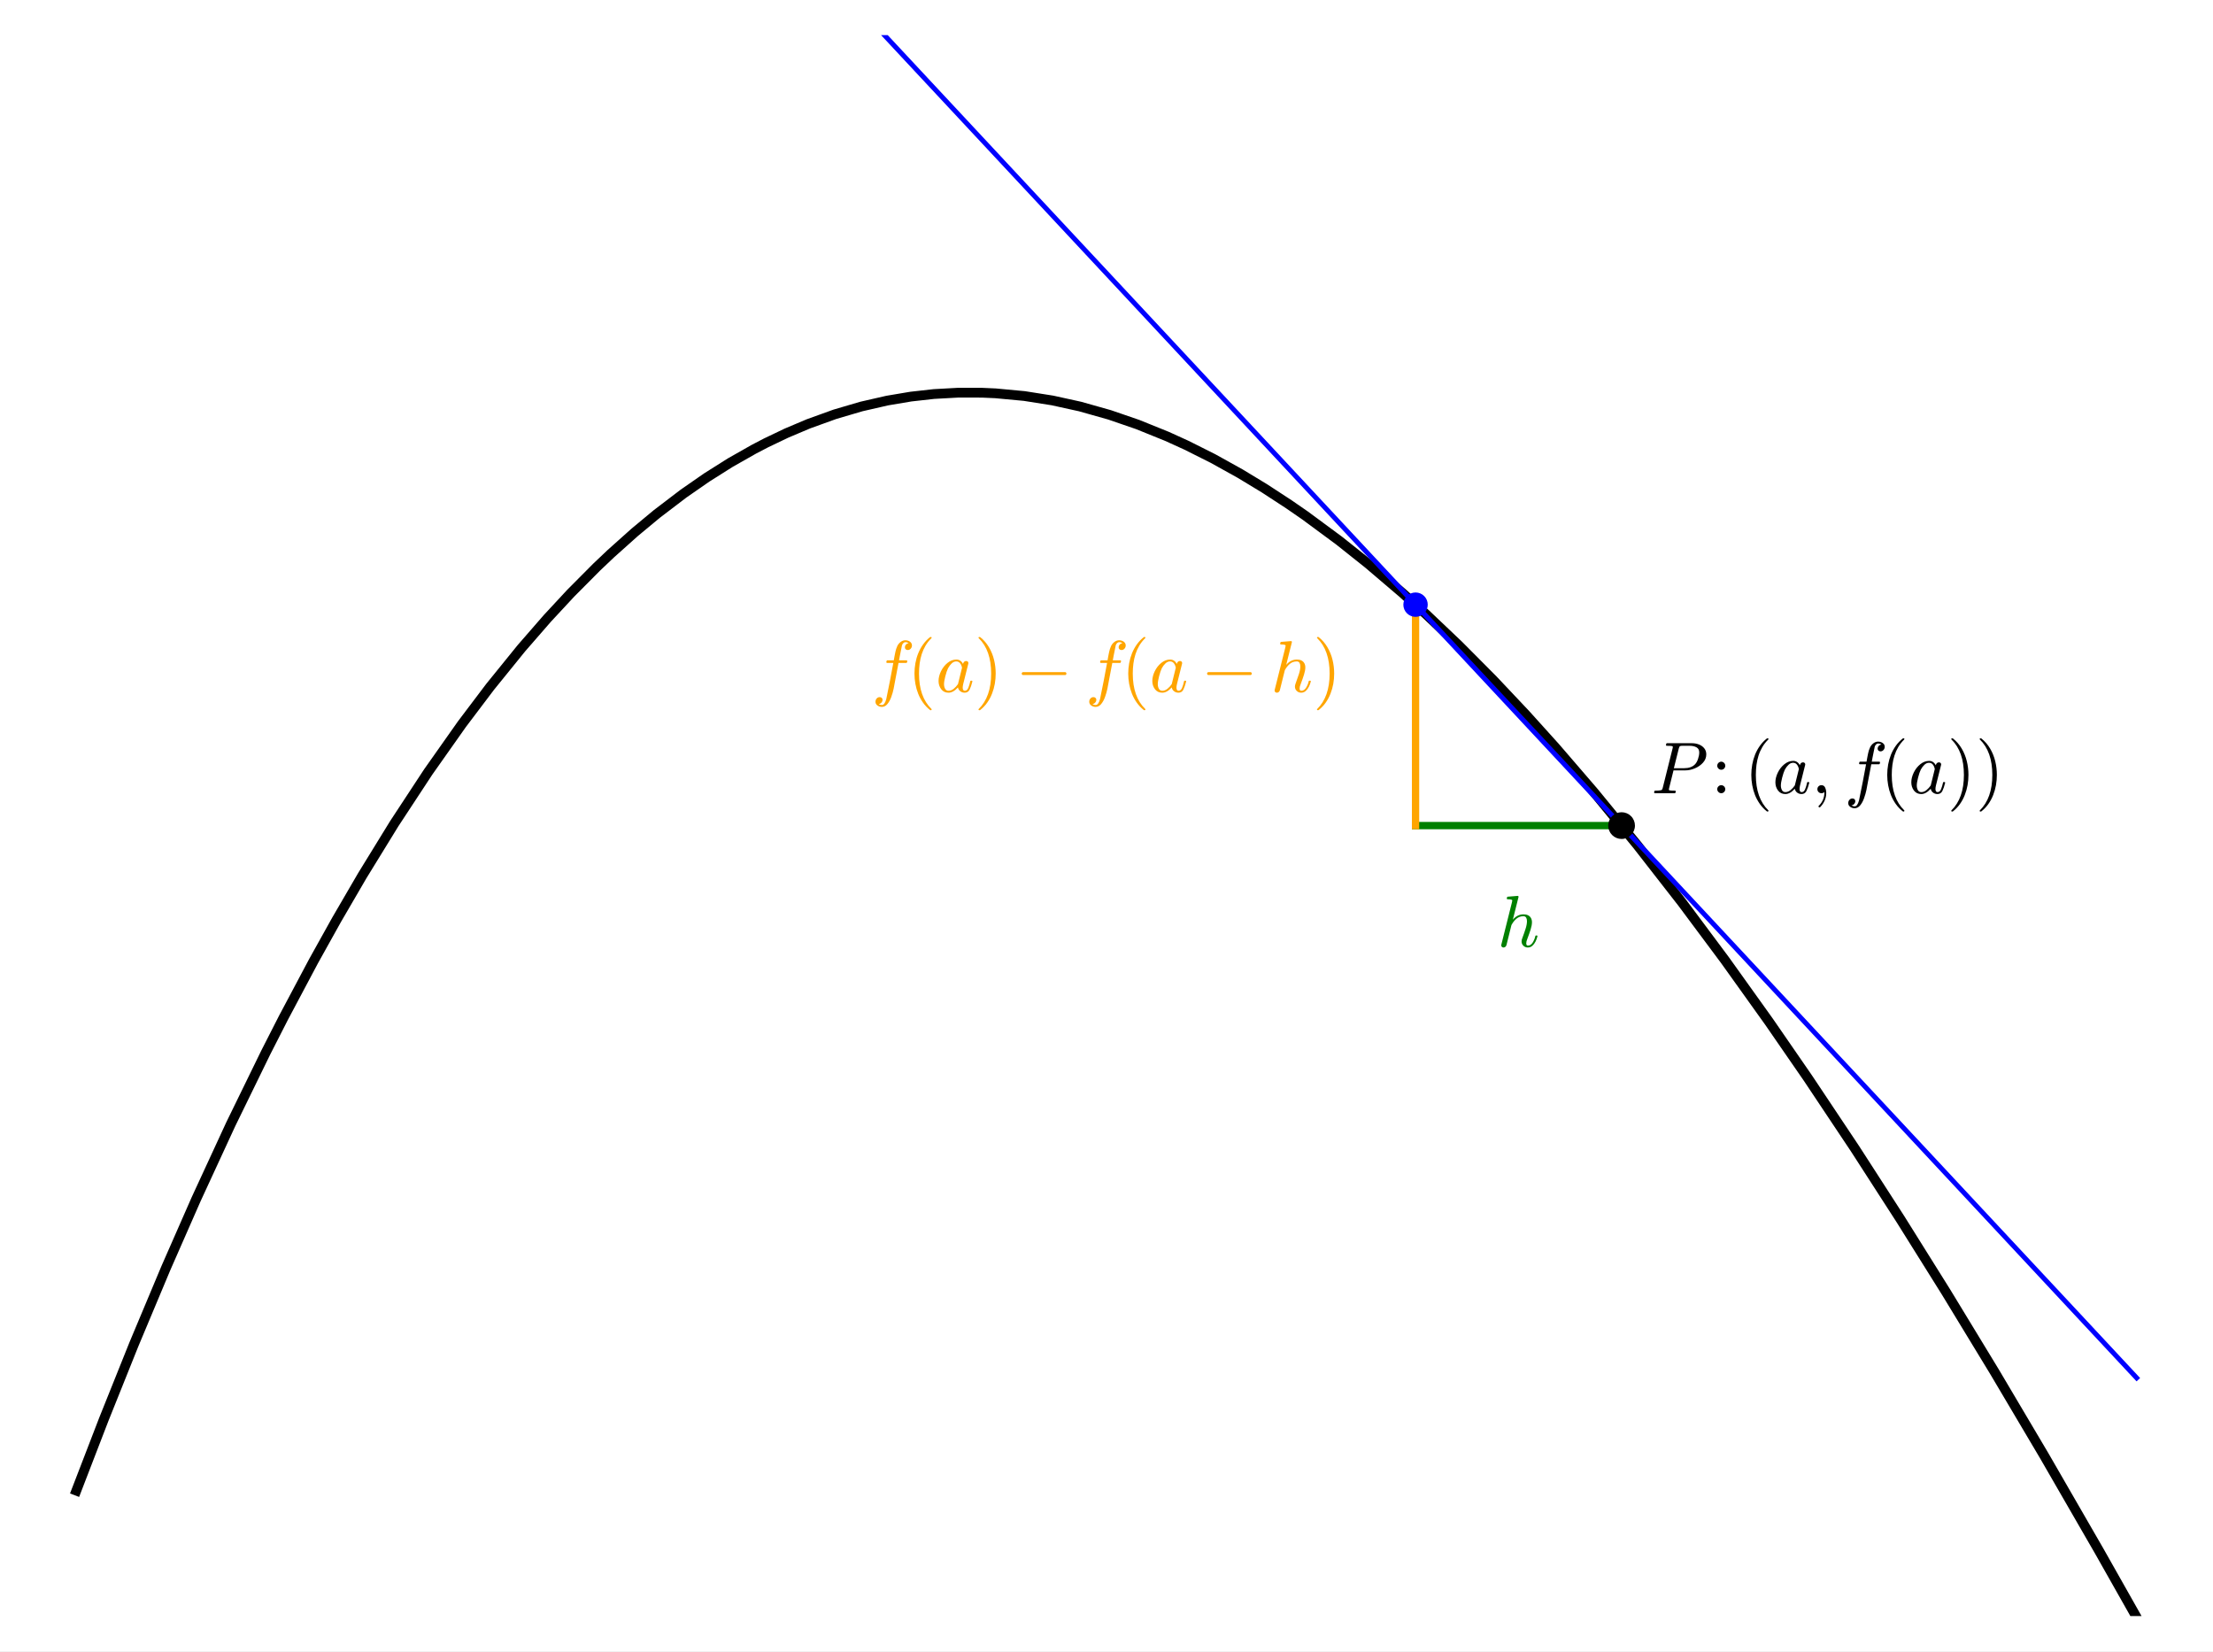
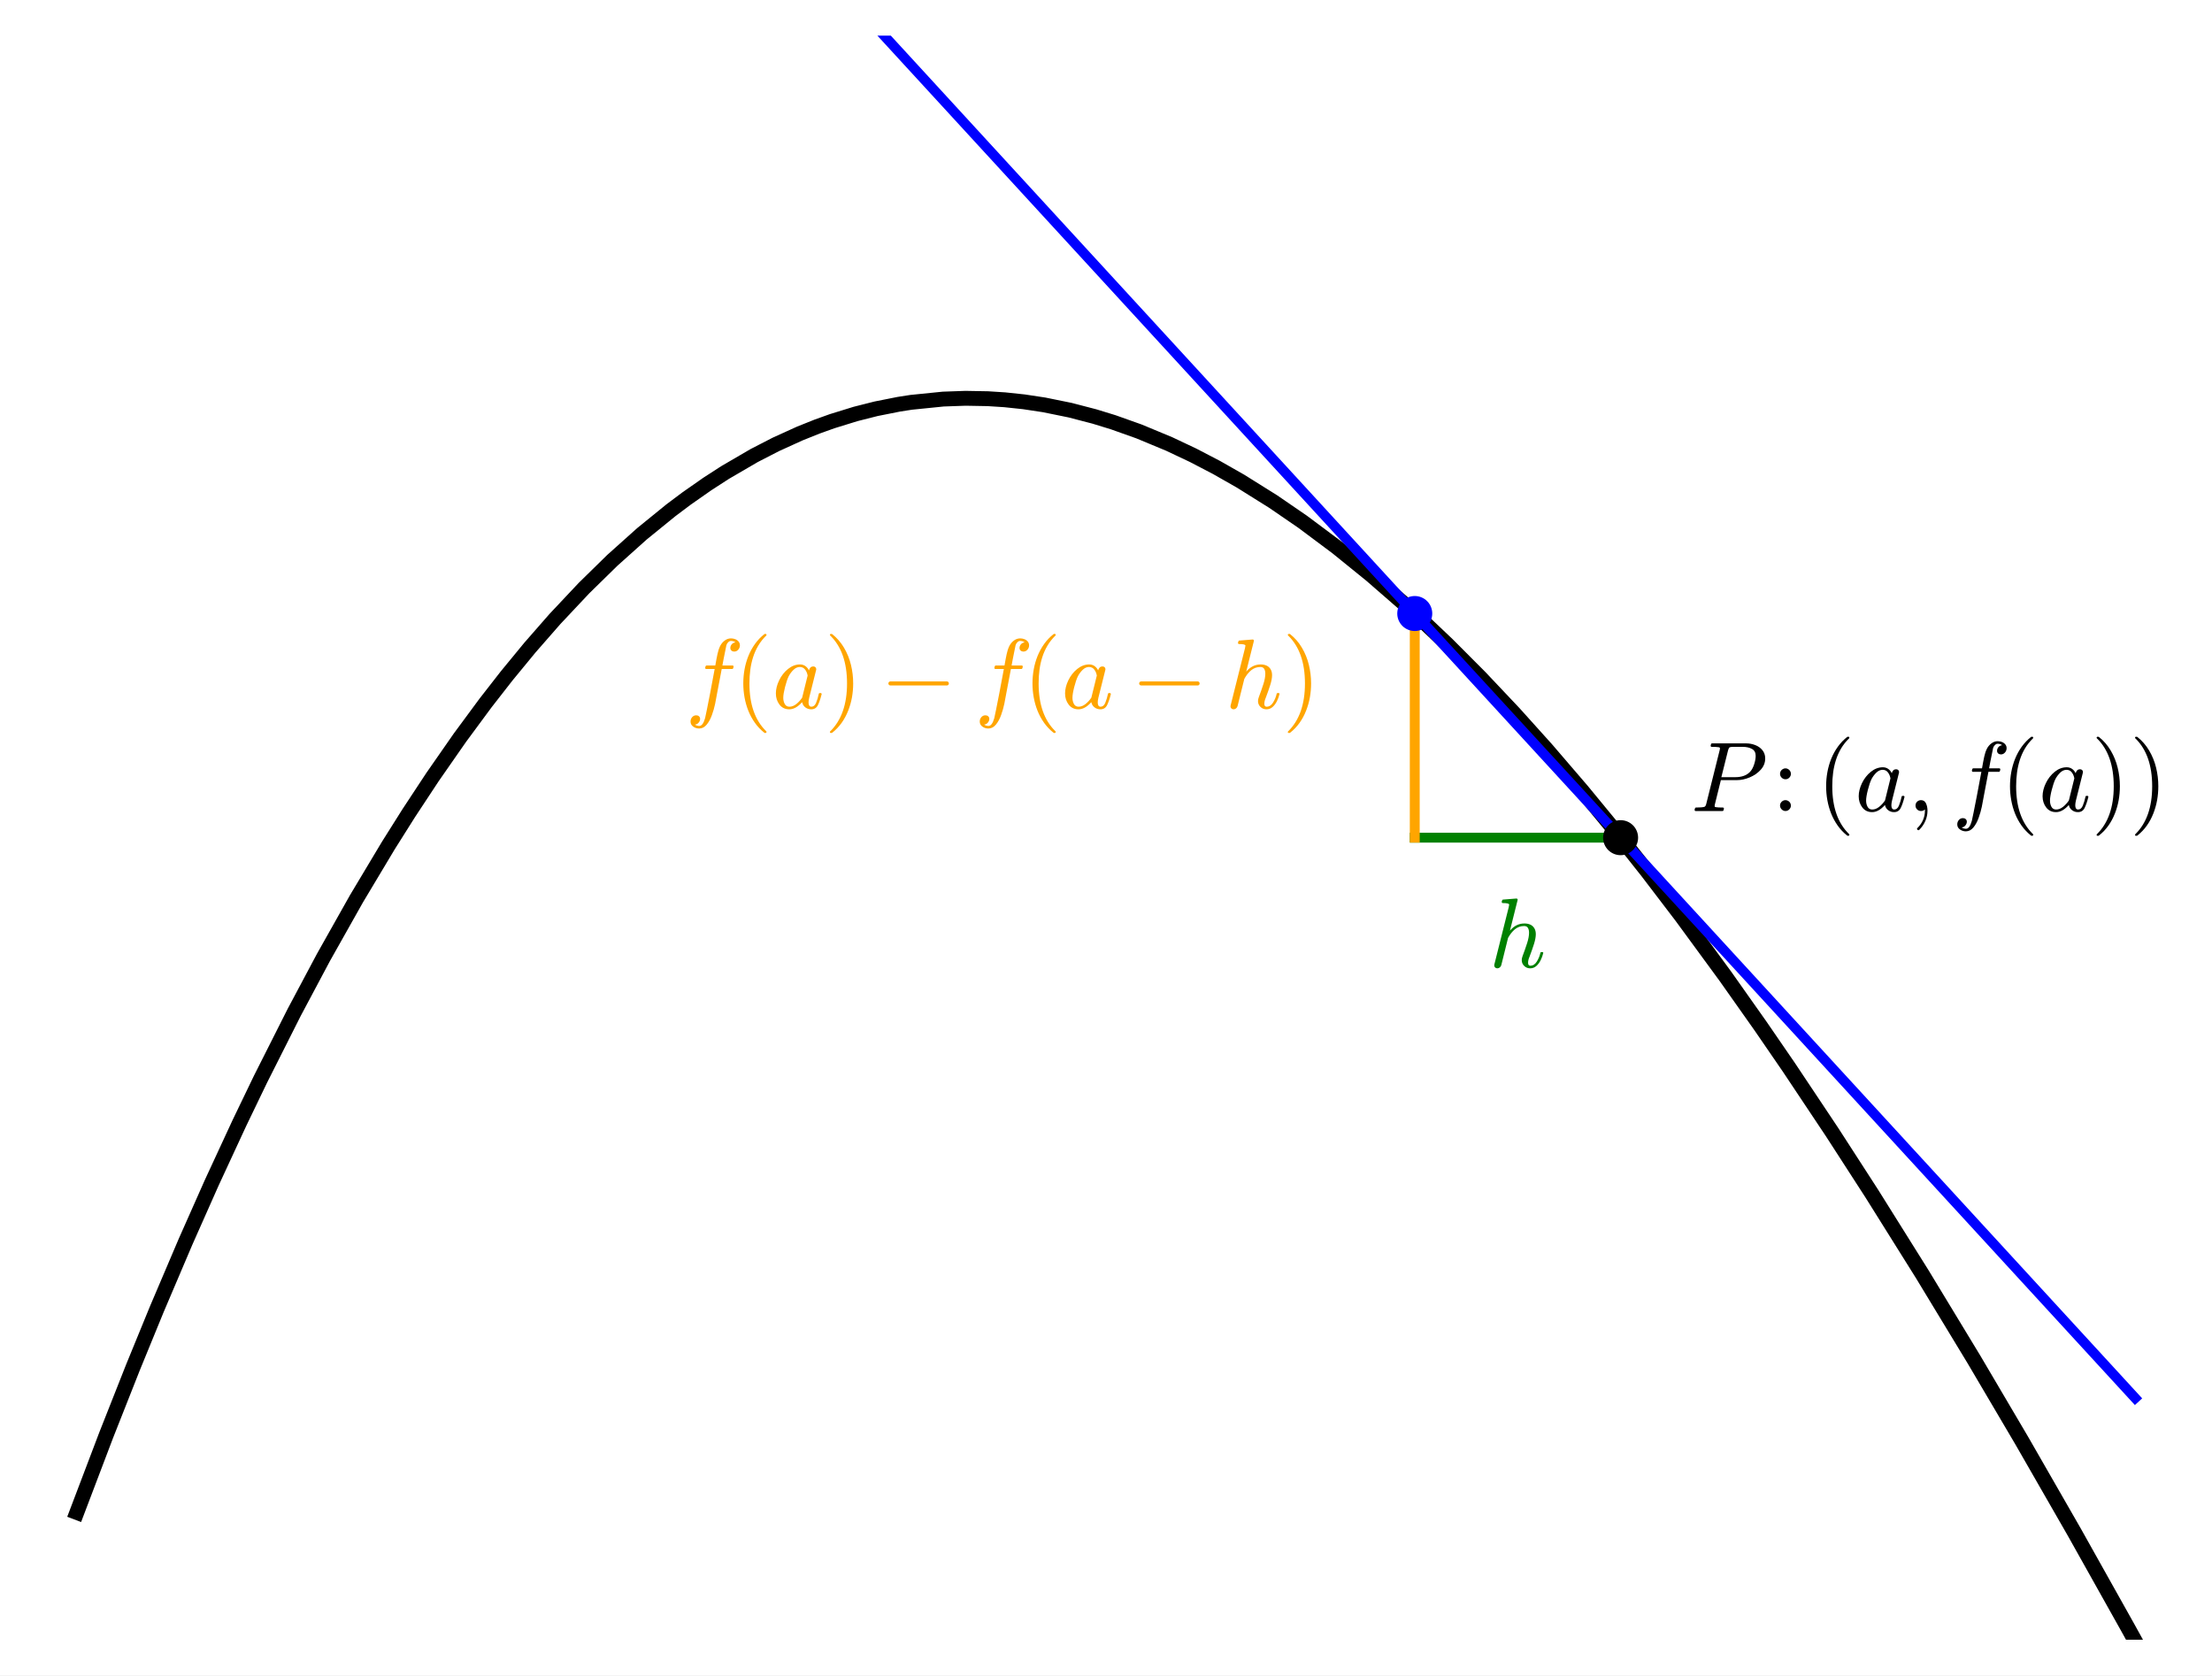
- <svg xmlns="http://www.w3.org/2000/svg" xmlns:xlink="http://www.w3.org/1999/xlink" width="453.6pt" height="338.4pt" viewBox="0 0 453.6 338.4" version="1.1">
+ <svg xmlns="http://www.w3.org/2000/svg" xmlns:xlink="http://www.w3.org/1999/xlink" width="446.846pt" height="338.4pt" viewBox="0 0 446.846 338.4" version="1.1">
  <defs>
    <style type="text/css">*{stroke-linejoin: round; stroke-linecap: butt}</style>
  </defs>
  <g id="figure_1">
    <g id="patch_1">
-       <path d="M 0 338.4  L 453.6 338.4  L 453.6 0  L 0 0  z " style="fill: #ffffff" />
+       <path d="M 0 338.4  L 446.846 338.4  L 446.846 0  L 0 0  z " style="fill: #ffffff" />
    </g>
    <g id="axes_1">
      <g id="patch_2">
-         <path d="M 7.2 331.2  L 446.4 331.2  L 446.4 7.2  L 7.2 7.2  z " style="fill: #ffffff" />
+         <path d="M 7.2 331.2  L 439.646 331.2  L 439.646 7.2  L 7.2 7.2  z " style="fill: #ffffff" />
      </g>
      <g id="matplotlib.axis_1" />
      <g id="matplotlib.axis_2" />
      <g id="line2d_1">
-         <path d="M 15.646 305.498  L 21.292 290.851  L 27.437 275.534  L 34.026 259.829  L 40.212 245.748  L 47.313 230.372  L 54.486 215.68  L 58.096 208.601  L 64.259 197  L 68.985 188.513  L 74.274 179.429  L 80.812 168.8  L 87.788 158.181  L 94.693 148.393  L 100.47 140.749  L 106.887 132.83  L 112.206 126.719  L 116.976 121.581  L 122.294 116.232  L 125.19 113.485  L 130.107 109.087  L 134.618 105.342  L 140.097 101.165  L 144.858 97.86  L 149.686 94.814  L 154.537 92.06  L 157.019 90.768  L 161.213 88.764  L 165.707 86.864  L 171.141 84.902  L 176.578 83.304  L 181.86 82.096  L 186.697 81.282  L 191.415 80.754  L 196.419 80.478  L 201.294 80.486  L 204.055 80.61  L 209.964 81.162  L 215.729 82.072  L 221.374 83.312  L 227.429 85.021  L 233.172 86.995  L 239.179 89.422  L 243.2 91.251  L 248.625 93.972  L 254.179 97.056  L 259.13 100.054  L 264.191 103.357  L 267.506 105.648  L 274.479 110.796  L 280.435 115.536  L 287.418 121.486  L 292.306 125.897  L 298.96 132.221  L 306.038 139.34  L 312.724 146.428  L 318.814 153.181  L 326.713 162.35  L 335.646 173.256  L 344.784 184.982  L 353.538 196.73  L 362.589 209.382  L 370.572 220.95  L 380.223 235.42  L 389.515 249.829  L 398.876 264.79  L 408.797 281.102  L 418.991 298.319  L 430.222 317.782  L 437.954 331.46  L 437.954 331.46  " clip-path="url(#pcf1e84e7f2)" style="fill: none; stroke: #000000; stroke-width: 2; stroke-linecap: square" />
+         <path d="M 15.516 305.498  L 21.443 289.901  L 26.865 276.181  L 31.675 264.445  L 37.491 250.791  L 42.771 238.901  L 48.368 226.819  L 52.62 217.993  L 59.43 204.486  L 65.355 193.357  L 72.029 181.506  L 78.453 170.775  L 82.581 164.225  L 87.376 156.952  L 92.923 148.984  L 98.091 141.984  L 102.381 136.482  L 107.044 130.813  L 112.102 125.031  L 117.965 118.797  L 123.705 113.174  L 129.675 107.827  L 135.537 103.063  L 138.704 100.688  L 142.876 97.769  L 146.474 95.443  L 152.341 92.022  L 156.731 89.762  L 161.577 87.561  L 165.077 86.16  L 168.114 85.072  L 172.835 83.614  L 176.962 82.569  L 181.582 81.65  L 184.074 81.263  L 190.55 80.609  L 195.053 80.451  L 199.551 80.532  L 202.959 80.75  L 206.822 81.159  L 210.951 81.784  L 216.176 82.849  L 221.109 84.132  L 224.915 85.303  L 230.084 87.142  L 236.185 89.677  L 241.023 91.962  L 245.74 94.42  L 250.614 97.194  L 257.208 101.319  L 263.152 105.397  L 270.059 110.554  L 276.969 116.152  L 283.353 121.704  L 286.404 124.485  L 292.44 130.219  L 298.991 136.79  L 305.871 144.07  L 312.395 151.32  L 319.635 159.751  L 325.82 167.266  L 332.757 176.022  L 339.68 185.098  L 348.561 197.216  L 355.643 207.246  L 361.34 215.54  L 370.063 228.619  L 378.113 241.077  L 388.318 257.374  L 398.779 274.629  L 408.418 290.989  L 419.041 309.491  L 429.813 328.716  L 431.33 331.46  L 431.33 331.46  " clip-path="url(#p56218a9fa9)" style="fill: none; stroke: #000000; stroke-width: 3; stroke-linecap: square" />
      </g>
      <g id="line2d_2">
-         <path d="M 173.628 -1  L 437.954 282.392  L 437.954 282.392  " clip-path="url(#pcf1e84e7f2)" style="fill: none; stroke: #0000ff; stroke-linecap: square" />
+         <path d="M 171.069 -1  L 431.33 282.392  L 431.33 282.392  " clip-path="url(#p56218a9fa9)" style="fill: none; stroke: #0000ff; stroke-width: 2; stroke-linecap: square" />
      </g>
      <g id="line2d_3">
-         <path d="M 332.377 169.2  L 290.146 169.2  " clip-path="url(#pcf1e84e7f2)" style="fill: none; stroke: #008000; stroke-width: 1.5; stroke-linecap: square" />
+         <path d="M 327.377 169.2  L 285.795 169.2  " clip-path="url(#p56218a9fa9)" style="fill: none; stroke: #008000; stroke-width: 2; stroke-linecap: square" />
      </g>
      <g id="line2d_4">
-         <path d="M 290.146 169.2  L 290.146 123.923  " clip-path="url(#pcf1e84e7f2)" style="fill: none; stroke: #ffa500; stroke-width: 1.5; stroke-linecap: square" />
+         <path d="M 285.795 169.2  L 285.795 123.923  " clip-path="url(#p56218a9fa9)" style="fill: none; stroke: #ffa500; stroke-width: 2; stroke-linecap: square" />
      </g>
      <g id="text_1">
-         <g transform="translate(338.4577 162.5654) scale(0.15 -0.15)">
+         <g transform="translate(341.5488 163.8154) scale(0.2 -0.2)">
          <defs>
            <path id="Cmmi10-50" d="M 313 0  Q 250 0 250 84  Q 253 100 262 139  Q 272 178 289 201  Q 306 225 331 225  Q 722 225 878 269  Q 959 297 997 441  L 1875 3956  Q 1888 4019 1888 4044  Q 1888 4113 1813 4122  Q 1691 4147 1350 4147  Q 1288 4147 1288 4231  Q 1291 4247 1300 4286  Q 1309 4325 1326 4348  Q 1344 4372 1369 4372  L 3578 4372  Q 3881 4372 4165 4264  Q 4450 4156 4631 3934  Q 4813 3713 4813 3397  Q 4813 2991 4527 2672  Q 4241 2353 3814 2175  Q 3388 1997 2988 1997  L 1947 1997  L 1556 416  Q 1544 353 1544 325  Q 1544 300 1551 283  Q 1559 266 1573 261  Q 1588 256 1619 250  Q 1741 225 2081 225  Q 2144 225 2144 141  Q 2122 50 2109 25  Q 2097 0 2034 0  L 313 0  z M 1978 2188  L 2875 2188  Q 3497 2188 3822 2522  Q 3988 2688 4092 3000  Q 4197 3313 4197 3566  Q 4197 3881 3956 4014  Q 3716 4147 3359 4147  L 2747 4147  Q 2572 4147 2515 4117  Q 2459 4088 2413 3928  L 1978 2188  z " transform="scale(0.015625)" />
            <path id="Cmr10-3a" d="M 538 353  Q 538 497 644 600  Q 750 703 891 703  Q 978 703 1062 656  Q 1147 609 1194 525  Q 1241 441 1241 353  Q 1241 213 1137 106  Q 1034 0 891 0  Q 750 0 644 106  Q 538 213 538 353  z M 538 2406  Q 538 2497 584 2578  Q 631 2659 714 2709  Q 797 2759 891 2759  Q 981 2759 1064 2709  Q 1147 2659 1194 2578  Q 1241 2497 1241 2406  Q 1241 2263 1139 2158  Q 1038 2053 891 2053  Q 747 2053 642 2158  Q 538 2263 538 2406  z " transform="scale(0.015625)" />
            <path id="Cmr10-28" d="M 1984 -1588  Q 1628 -1306 1370 -942  Q 1113 -578 948 -165  Q 784 247 703 697  Q 622 1147 622 1600  Q 622 2059 703 2509  Q 784 2959 951 3375  Q 1119 3791 1378 4153  Q 1638 4516 1984 4788  Q 1984 4800 2016 4800  L 2075 4800  Q 2094 4800 2109 4783  Q 2125 4766 2125 4744  Q 2125 4716 2113 4703  Q 1800 4397 1592 4047  Q 1384 3697 1257 3301  Q 1131 2906 1075 2482  Q 1019 2059 1019 1600  Q 1019 -434 2106 -1491  Q 2125 -1509 2125 -1544  Q 2125 -1559 2108 -1579  Q 2091 -1600 2075 -1600  L 2016 -1600  Q 1984 -1600 1984 -1588  z " transform="scale(0.015625)" />
            <path id="Cmmi10-61" d="M 1113 -72  Q 709 -72 476 233  Q 244 538 244 953  Q 244 1363 456 1803  Q 669 2244 1030 2536  Q 1391 2828 1806 2828  Q 1997 2828 2147 2725  Q 2297 2622 2381 2444  Q 2453 2700 2663 2700  Q 2744 2700 2798 2651  Q 2853 2603 2853 2522  Q 2853 2503 2851 2493  Q 2850 2484 2847 2472  L 2400 684  Q 2356 494 2356 372  Q 2356 97 2541 97  Q 2741 97 2845 351  Q 2950 606 3022 941  Q 3034 978 3072 978  L 3150 978  Q 3175 978 3190 956  Q 3206 934 3206 916  Q 3094 469 2961 198  Q 2828 -72 2528 -72  Q 2313 -72 2147 54  Q 1981 181 1941 391  Q 1528 -72 1113 -72  z M 1119 97  Q 1350 97 1567 270  Q 1784 444 1941 678  Q 1947 684 1947 697  L 2291 2088  L 2297 2106  Q 2259 2334 2132 2498  Q 2006 2663 1791 2663  Q 1575 2663 1389 2486  Q 1203 2309 1075 2069  Q 950 1813 836 1366  Q 722 919 722 672  Q 722 450 817 273  Q 913 97 1119 97  z " transform="scale(0.015625)" />
            <path id="Cmmi10-3b" d="M 634 -1153  Q 634 -1125 659 -1100  Q 891 -878 1019 -587  Q 1147 -297 1147 25  L 1147 103  Q 1044 0 891 0  Q 744 0 641 103  Q 538 206 538 353  Q 538 503 641 603  Q 744 703 891 703  Q 1119 703 1216 492  Q 1313 281 1313 25  Q 1313 -331 1170 -651  Q 1028 -972 769 -1228  Q 744 -1241 728 -1241  Q 697 -1241 665 -1212  Q 634 -1184 634 -1153  z " transform="scale(0.015625)" />
            <path id="Cmmi10-66" d="M 622 -1056  Q 741 -1147 909 -1147  Q 1138 -1147 1281 -641  Q 1341 -397 1606 966  L 1900 2534  L 1350 2534  Q 1288 2534 1288 2619  Q 1313 2759 1369 2759  L 1941 2759  L 2016 3175  Q 2053 3369 2084 3508  Q 2116 3647 2152 3765  Q 2188 3884 2259 4031  Q 2369 4241 2555 4377  Q 2741 4513 2956 4513  Q 3097 4513 3230 4461  Q 3363 4409 3447 4306  Q 3531 4203 3531 4063  Q 3531 3900 3423 3779  Q 3316 3659 3163 3659  Q 3059 3659 2986 3723  Q 2913 3788 2913 3891  Q 2913 4031 3008 4136  Q 3103 4241 3244 4256  Q 3125 4347 2950 4347  Q 2853 4347 2767 4256  Q 2681 4166 2656 4063  Q 2616 3900 2478 3181  L 2400 2759  L 3059 2759  Q 3122 2759 3122 2675  Q 3119 2659 3109 2620  Q 3100 2581 3083 2557  Q 3066 2534 3041 2534  L 2356 2534  L 2059 972  Q 2003 631 1929 279  Q 1856 -72 1723 -442  Q 1591 -813 1384 -1063  Q 1178 -1313 897 -1313  Q 681 -1313 511 -1189  Q 341 -1066 341 -863  Q 341 -700 445 -579  Q 550 -459 709 -459  Q 816 -459 887 -523  Q 959 -588 959 -691  Q 959 -828 857 -942  Q 756 -1056 622 -1056  z " transform="scale(0.015625)" />
            <path id="Cmr10-29" d="M 416 -1600  Q 359 -1600 359 -1544  Q 359 -1516 372 -1503  Q 1466 -434 1466 1600  Q 1466 3634 384 4691  Q 359 4706 359 4744  Q 359 4766 376 4783  Q 394 4800 416 4800  L 475 4800  Q 494 4800 506 4788  Q 966 4425 1272 3906  Q 1578 3388 1720 2800  Q 1863 2213 1863 1600  Q 1863 1147 1786 708  Q 1709 269 1542 -157  Q 1375 -584 1119 -945  Q 863 -1306 506 -1588  Q 494 -1600 475 -1600  L 416 -1600  z " transform="scale(0.015625)" />
          </defs>
          <use xlink:href="#Cmmi10-50" />
          <use xlink:href="#Cmr10-3a" transform="translate(81.76758 0)" />
          <use xlink:href="#Cmr10-28" transform="translate(127.0117 0)" />
          <use xlink:href="#Cmmi10-61" transform="translate(165.8301 0)" />
          <use xlink:href="#Cmmi10-3b" transform="translate(218.6133 0)" />
          <use xlink:href="#Cmmi10-66" transform="translate(263.8574 0)" />
          <use xlink:href="#Cmr10-28" transform="translate(312.7344 0)" />
          <use xlink:href="#Cmmi10-61" transform="translate(351.5527 0)" />
          <use xlink:href="#Cmr10-29" transform="translate(404.3359 0)" />
          <use xlink:href="#Cmr10-29" transform="translate(443.1543 0)" />
        </g>
      </g>
      <g id="text_2">
-         <g style="fill: #008000" transform="translate(306.9115 194.1083) scale(0.15 -0.15)">
+         <g style="fill: #008000" transform="translate(300.786 195.488) scale(0.2 -0.2)">
          <defs>
            <path id="Cmmi10-68" d="M 341 116  Q 341 153 347 172  L 1275 3872  Q 1300 3981 1306 4044  Q 1306 4147 891 4147  Q 825 4147 825 4231  Q 828 4247 839 4287  Q 850 4328 867 4350  Q 884 4372 916 4372  L 1778 4441  L 1797 4441  Q 1797 4434 1819 4423  Q 1841 4413 1844 4409  Q 1856 4378 1856 4359  L 1356 2363  Q 1750 2828 2291 2828  Q 2516 2828 2680 2750  Q 2844 2672 2936 2514  Q 3028 2356 3028 2138  Q 3028 1875 2911 1503  Q 2794 1131 2619 672  Q 2528 463 2528 288  Q 2528 97 2675 97  Q 2925 97 3092 364  Q 3259 631 3328 941  Q 3341 978 3378 978  L 3456 978  Q 3481 978 3497 961  Q 3513 944 3513 922  Q 3513 916 3506 903  Q 3450 672 3339 448  Q 3228 225 3059 76  Q 2891 -72 2663 -72  Q 2438 -72 2278 83  Q 2119 238 2119 459  Q 2119 578 2169 709  Q 2350 1191 2470 1569  Q 2591 1947 2591 2234  Q 2591 2419 2519 2541  Q 2447 2663 2278 2663  Q 1934 2663 1678 2452  Q 1422 2241 1234 1894  L 800 147  Q 775 50 703 -11  Q 631 -72 538 -72  Q 456 -72 398 -17  Q 341 38 341 116  z " transform="scale(0.015625)" />
          </defs>
          <use xlink:href="#Cmmi10-68" transform="translate(0 0.609375)" />
        </g>
      </g>
      <g id="text_3">
-         <g style="fill: #ffa500" transform="translate(178.65 141.7962) scale(0.15 -0.15)">
+         <g style="fill: #ffa500" transform="translate(138.4325 143.0462) scale(0.2 -0.2)">
          <defs>
            <path id="Cmsy10-a1" d="M 653 1472  Q 600 1472 565 1512  Q 531 1553 531 1600  Q 531 1647 565 1687  Q 600 1728 653 1728  L 4325 1728  Q 4375 1728 4408 1687  Q 4441 1647 4441 1600  Q 4441 1553 4408 1512  Q 4375 1472 4325 1472  L 653 1472  z " transform="scale(0.015625)" />
          </defs>
          <use xlink:href="#Cmmi10-66" />
          <use xlink:href="#Cmr10-28" transform="translate(48.87695 0)" />
          <use xlink:href="#Cmmi10-61" transform="translate(87.69531 0)" />
          <use xlink:href="#Cmr10-29" transform="translate(140.4785 0)" />
          <use xlink:href="#Cmsy10-a1" transform="translate(196.8555 0)" />
          <use xlink:href="#Cmmi10-66" transform="translate(292.0996 0)" />
          <use xlink:href="#Cmr10-28" transform="translate(340.9766 0)" />
          <use xlink:href="#Cmmi10-61" transform="translate(379.7949 0)" />
          <use xlink:href="#Cmsy10-a1" transform="translate(450.1367 0)" />
          <use xlink:href="#Cmmi10-68" transform="translate(545.3809 0)" />
          <use xlink:href="#Cmr10-29" transform="translate(602.998 0)" />
        </g>
      </g>
      <g id="PathCollection_1">
-         <path d="M 332.377 171.939  C 333.103 171.939 333.8 171.65 334.313 171.136  C 334.827 170.623 335.116 169.926 335.116 169.2  C 335.116 168.474 334.827 167.777 334.313 167.264  C 333.8 166.75 333.103 166.461 332.377 166.461  C 331.651 166.461 330.954 166.75 330.44 167.264  C 329.927 167.777 329.638 168.474 329.638 169.2  C 329.638 169.926 329.927 170.623 330.44 171.136  C 330.954 171.65 331.651 171.939 332.377 171.939  z " clip-path="url(#pcf1e84e7f2)" />
+         <path d="M 327.377 172.736  C 328.314 172.736 329.214 172.363 329.877 171.7  C 330.54 171.037 330.912 170.138 330.912 169.2  C 330.912 168.262 330.54 167.363 329.877 166.7  C 329.214 166.037 328.314 165.664 327.377 165.664  C 326.439 165.664 325.54 166.037 324.877 166.7  C 324.214 167.363 323.841 168.262 323.841 169.2  C 323.841 170.138 324.214 171.037 324.877 171.7  C 325.54 172.363 326.439 172.736 327.377 172.736  z " clip-path="url(#p56218a9fa9)" />
      </g>
      <g id="PathCollection_2">
-         <path d="M 290.146 126.423  C 290.809 126.423 291.445 126.16 291.914 125.691  C 292.383 125.222 292.646 124.586 292.646 123.923  C 292.646 123.26 292.383 122.624 291.914 122.155  C 291.445 121.686 290.809 121.423 290.146 121.423  C 289.483 121.423 288.847 121.686 288.378 122.155  C 287.91 122.624 287.646 123.26 287.646 123.923  C 287.646 124.586 287.91 125.222 288.378 125.691  C 288.847 126.16 289.483 126.423 290.146 126.423  z " clip-path="url(#pcf1e84e7f2)" style="fill: #0000ff" />
+         <path d="M 285.795 127.459  C 286.733 127.459 287.632 127.086 288.295 126.423  C 288.958 125.76 289.331 124.861 289.331 123.923  C 289.331 122.985 288.958 122.086 288.295 121.423  C 287.632 120.76 286.733 120.388 285.795 120.388  C 284.858 120.388 283.958 120.76 283.295 121.423  C 282.632 122.086 282.26 122.985 282.26 123.923  C 282.26 124.861 282.632 125.76 283.295 126.423  C 283.958 127.086 284.858 127.459 285.795 127.459  z " clip-path="url(#p56218a9fa9)" style="fill: #0000ff" />
      </g>
    </g>
  </g>
  <defs>
-     <clipPath id="pcf1e84e7f2">
-       <rect x="7.2" y="7.2" width="439.2" height="324" />
+     <clipPath id="p56218a9fa9">
+       <rect x="7.2" y="7.2" width="432.446" height="324" />
    </clipPath>
  </defs>
</svg>
